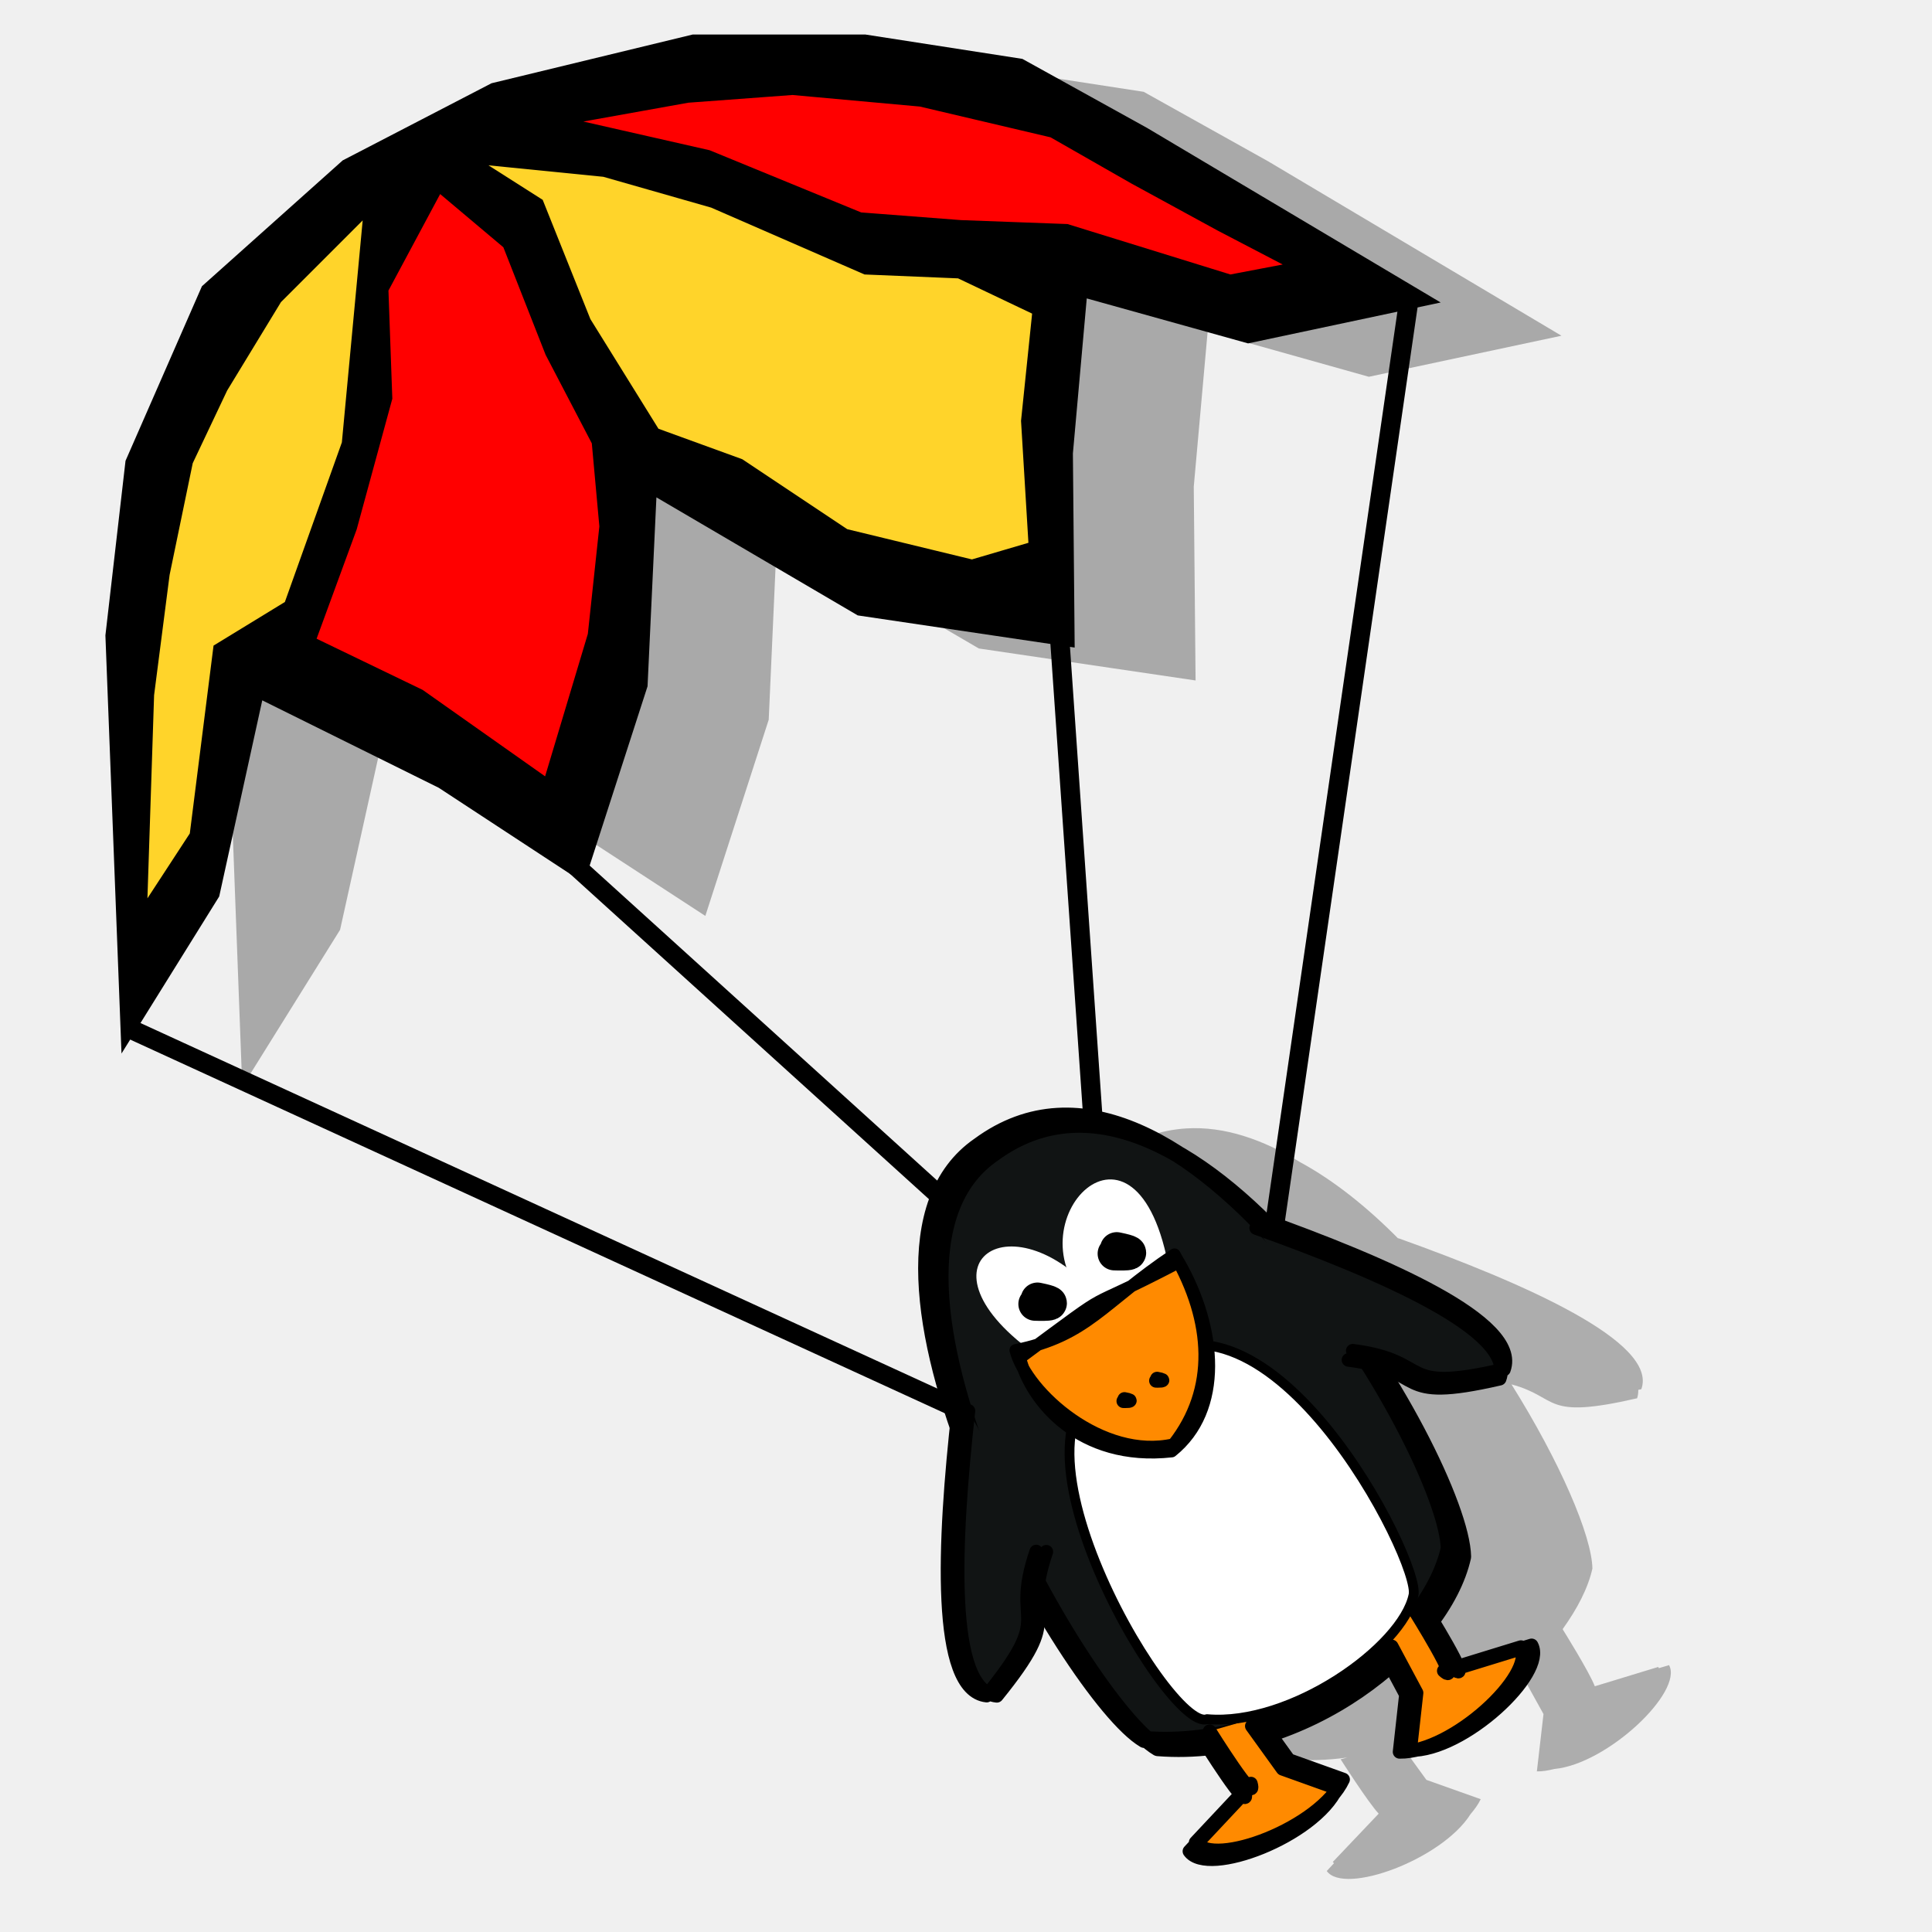
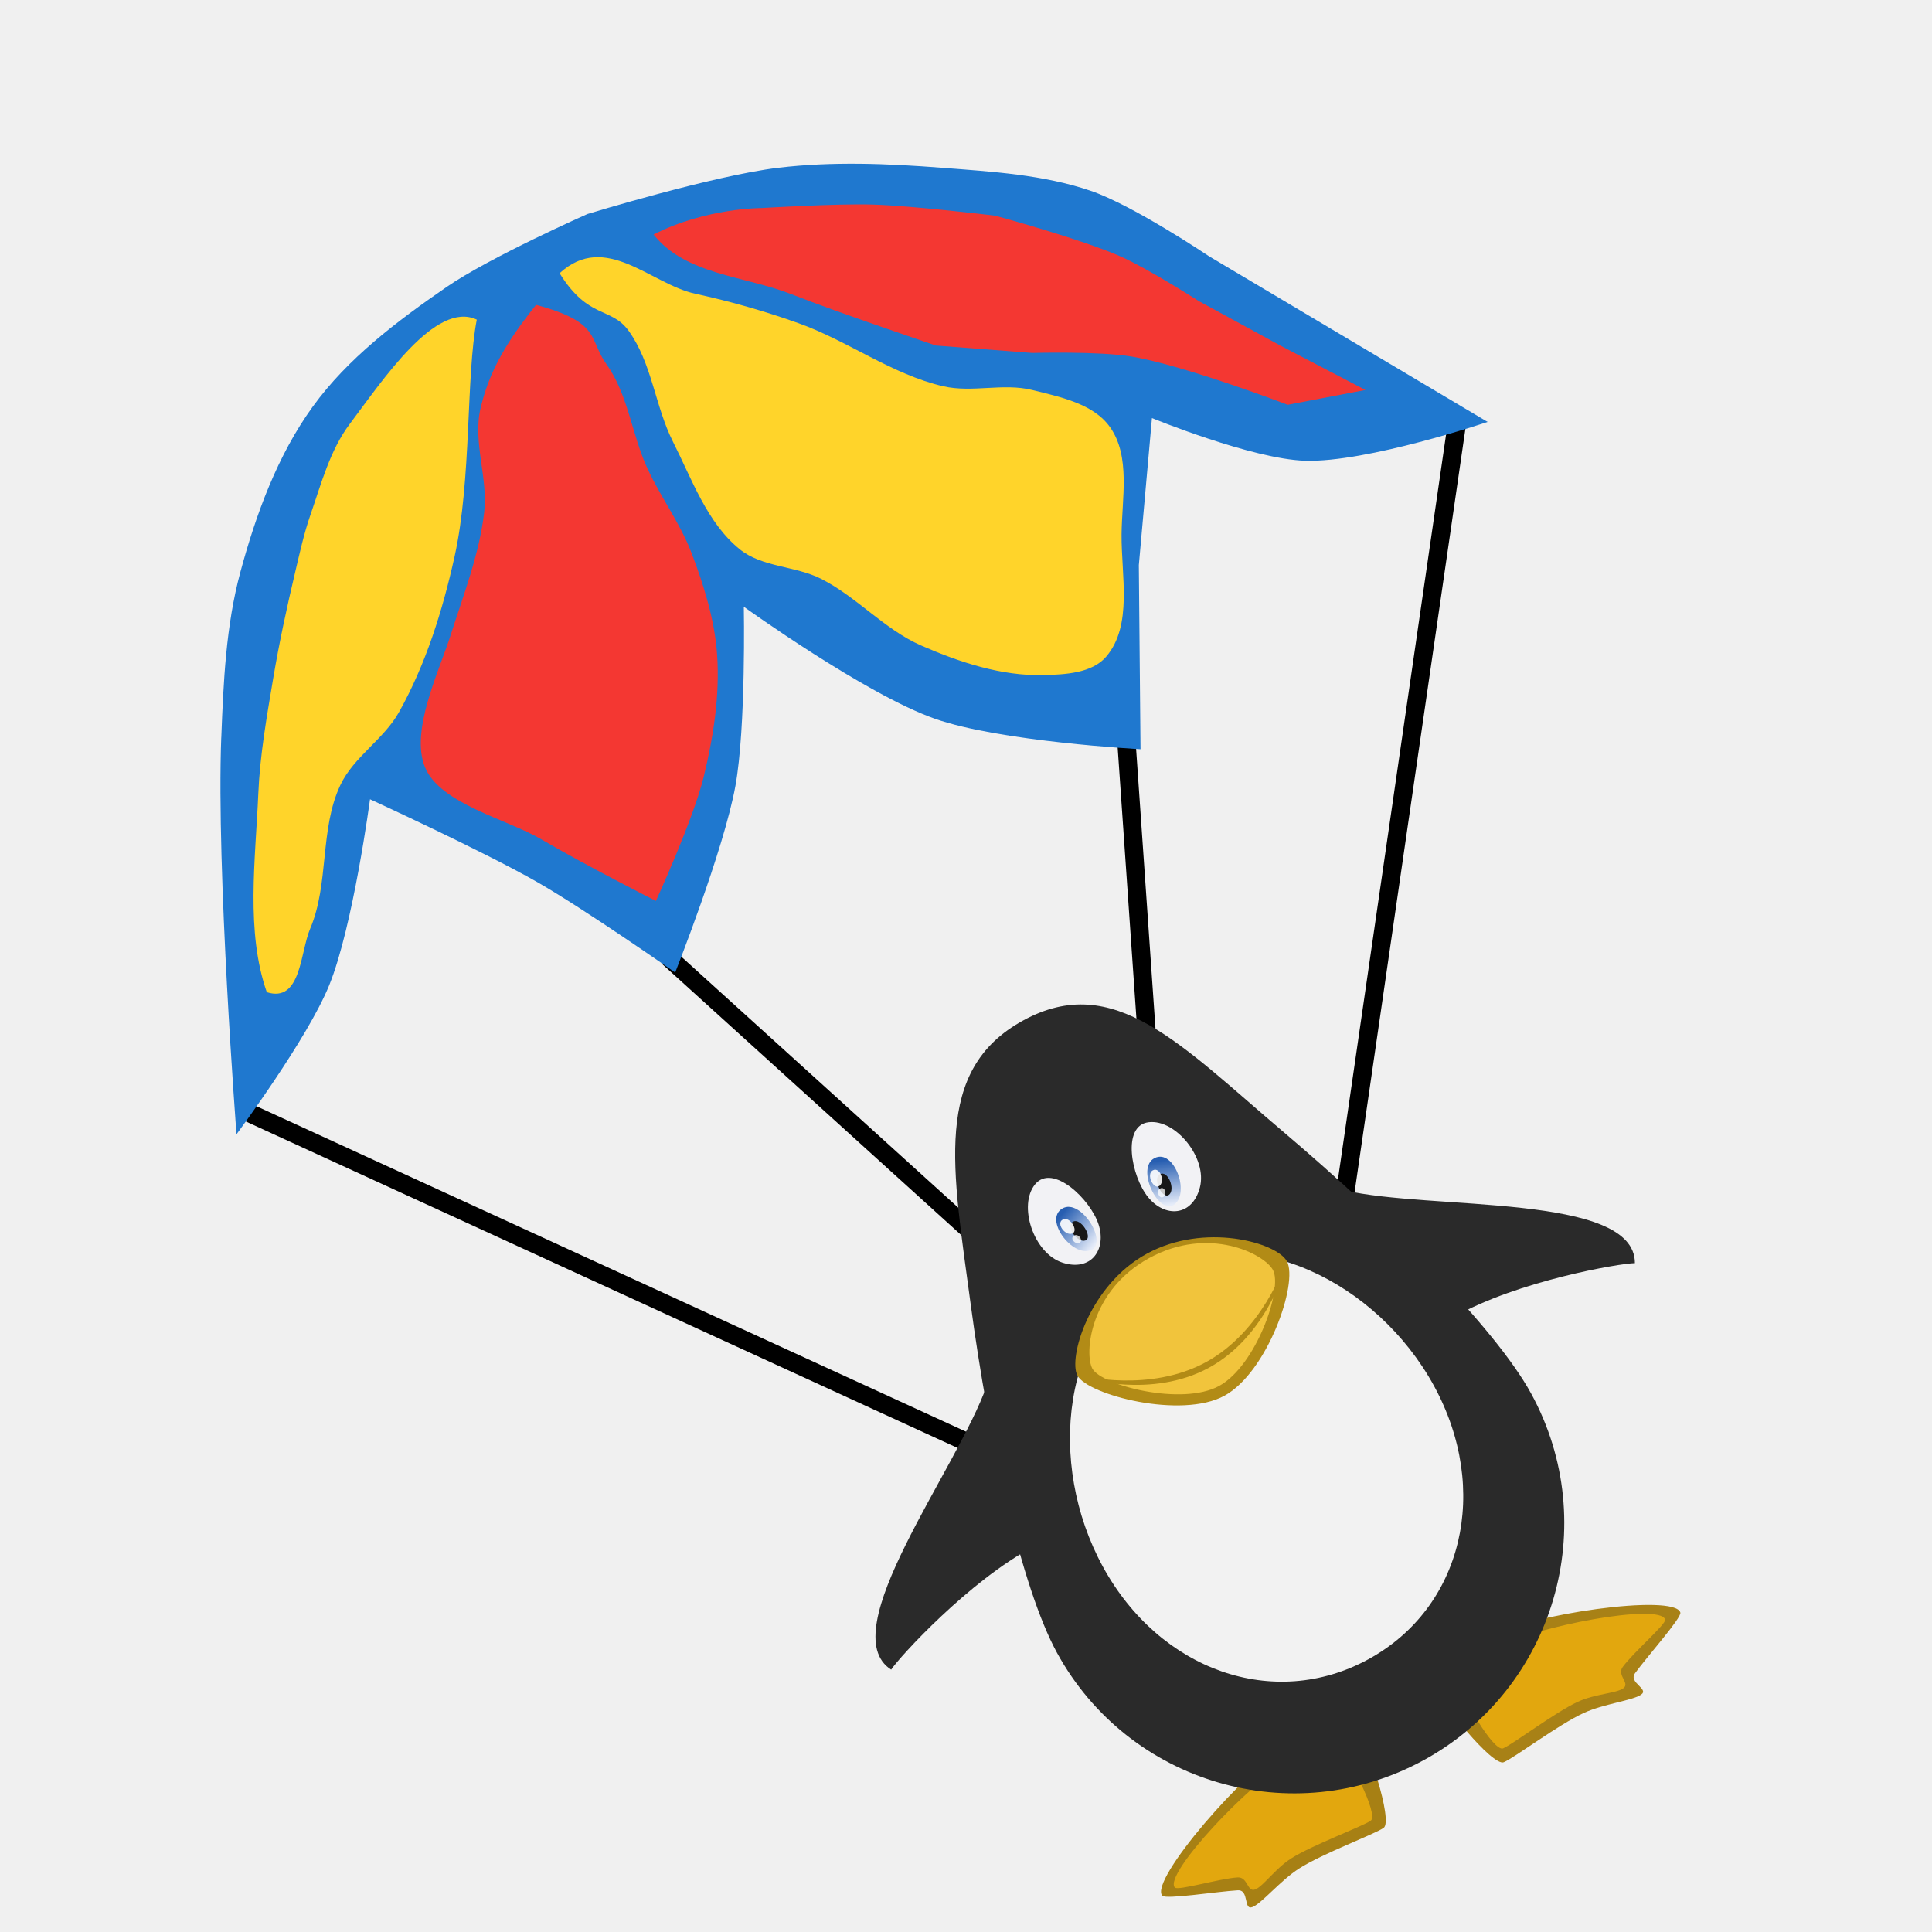
- <svg xmlns="http://www.w3.org/2000/svg" width="100" height="100" id="svg2" version="1.0">
-   <defs id="defs4" />
+ <svg xmlns="http://www.w3.org/2000/svg" xmlns:xlink="http://www.w3.org/1999/xlink" width="100" height="100" id="svg2" version="1.0">
+   <defs id="defs4">
+     <linearGradient xlink:href="#linearGradient4497" id="linearGradient4503" x1="940.963" y1="637.412" x2="945.679" y2="650.05" gradientUnits="userSpaceOnUse" gradientTransform="matrix(1,0,0,1.085918,0,-53.89735)" />
+     <linearGradient id="linearGradient4497">
+       <stop style="stop-color:#275eb1;stop-opacity:1" offset="0" id="stop4499" />
+       <stop style="stop-color:#e6ecf9;stop-opacity:1" offset="1" id="stop4501" />
+     </linearGradient>
+     <linearGradient xlink:href="#linearGradient4497" id="linearGradient4503-2" x1="940.963" y1="637.412" x2="945.679" y2="650.05" gradientUnits="userSpaceOnUse" gradientTransform="matrix(-1,0,0,1.085918,1919.998,-53.89735)" />
+   </defs>
  <g id="layer1">
-     <path style="fill:black;fill-opacity:0.279;fill-rule:nonzero;stroke:none;stroke-width:0.88;stroke-linecap:round;stroke-linejoin:round;stroke-miterlimit:4;stroke-opacity:1" d="M 61.423,58.406 C 60.046,58.488 58.697,58.946 57.391,59.906 C 53.515,62.582 54.278,68.954 56.579,75.219 C 55.915,81.69 55.726,88.522 58.173,88.781 C 58.212,88.733 58.229,88.704 58.266,88.656 C 58.399,88.721 58.552,88.765 58.704,88.781 C 61.1,85.825 60.884,85.27 60.829,84.094 C 62.804,87.428 64.79,89.971 65.954,90.656 C 65.996,90.659 66.037,90.653 66.079,90.656 C 66.277,90.826 66.475,90.964 66.641,91.062 C 67.686,91.144 68.722,91.111 69.735,90.969 L 69.391,91.062 C 69.391,91.062 70.803,93.276 71.36,93.875 L 68.985,96.375 C 69.001,96.397 69.03,96.417 69.048,96.437 L 68.673,96.844 C 69.576,98.109 74.633,96.247 76.11,93.906 C 76.325,93.651 76.516,93.393 76.641,93.125 L 73.829,92.125 L 72.516,90.312 C 74.921,89.52 77.065,88.217 78.766,86.687 L 79.891,88.719 L 79.548,91.687 C 79.836,91.693 80.14,91.639 80.454,91.562 C 83.209,91.302 87.135,87.562 86.391,86.187 L 85.86,86.344 C 85.851,86.322 85.84,86.302 85.829,86.281 L 82.548,87.281 C 82.248,86.514 80.914,84.38 80.891,84.344 C 80.891,84.343 80.891,84.312 80.891,84.312 C 81.642,83.263 82.197,82.204 82.423,81.187 C 82.392,79.493 80.749,75.673 78.235,71.656 C 80.745,72.329 79.8,73.51 84.735,72.375 C 84.787,72.232 84.798,72.084 84.798,71.937 C 84.858,71.924 84.892,71.92 84.954,71.906 C 85.846,69.456 78.822,66.397 72.391,64.094 C 72.387,64.089 72.365,64.099 72.36,64.094 C 70.759,62.48 69.041,61.1 67.298,60.156 C 65.363,58.977 63.376,58.29 61.423,58.406 z " id="path4793" />
-     <path style="fill:black;fill-opacity:0.296;fill-rule:evenodd;stroke:none;stroke-width:1px;stroke-linecap:butt;stroke-linejoin:miter;stroke-opacity:1" d="M 42.102,3.502 L 31.696,6.033 L 24.008,10.033 L 16.727,16.533 L 12.758,25.565 L 11.727,34.596 L 12.539,56.252 L 17.602,48.127 L 19.852,37.971 L 28.977,42.502 L 36.508,47.408 L 39.789,37.252 L 40.227,27.471 L 50.664,33.565 L 61.883,35.221 L 61.789,25.19 L 62.508,17.158 L 70.852,19.502 L 80.821,17.377 L 65.633,8.346 L 59.196,4.752 L 51.071,3.502 L 42.102,3.502 z " id="path4868" />
-     <path style="fill:black;fill-opacity:1;fill-rule:evenodd;stroke:none;stroke-width:1px;stroke-linecap:butt;stroke-linejoin:miter;stroke-opacity:1" d="M 5.456,32.888 L 6.497,23.852 L 10.452,14.816 L 17.738,8.302 L 25.441,4.309 L 35.849,1.788 L 44.8,1.788 L 52.919,3.048 L 59.372,6.621 L 74.569,15.657 L 64.601,17.774 L 56.25,15.446 L 55.533,23.472 L 55.625,33.518 L 44.396,31.853 L 33.976,25.743 L 33.517,35.522 L 30.228,45.706 L 22.71,40.776 L 13.575,36.25 L 11.346,46.401 L 6.289,54.531 L 5.456,32.888 z " id="path1872" />
-     <path style="fill:none;fill-opacity:0.75;fill-rule:evenodd;stroke:black;stroke-width:1px;stroke-linecap:butt;stroke-linejoin:miter;stroke-opacity:1" d="M 6.871,53.319 L 50.925,73.527" id="path1874" />
-     <path style="fill:none;fill-opacity:0.75;fill-rule:evenodd;stroke:black;stroke-width:1px;stroke-linecap:butt;stroke-linejoin:miter;stroke-opacity:1" d="M 72.952,15.327 L 65.677,65.444" id="path1876" />
-     <g style="fill:white;fill-opacity:1;stroke:none;stroke-width:3.548;stroke-miterlimit:4;stroke-opacity:1" id="g11309" transform="matrix(0.114764,-7.16218e-2,7.99079e-2,0.128042,71.54728,47.70163)">
-       <path style="fill-rule:evenodd;stroke:black;stroke-linecap:round;stroke-linejoin:round" d="M -177.464,83.852 C -232.875,63.624 -237.393,195.653 -221.778,198.578 C -195.975,215.996 -143.771,213.139 -129.704,200.048 C -120.47,192.487 -108.272,71.778 -177.464,83.852 z " id="path11311" />
+     <path style="fill:none;fill-opacity:0.75;fill-rule:evenodd;stroke:#000000;stroke-width:0.948px;stroke-linecap:butt;stroke-linejoin:miter;stroke-opacity:1" d="M 12.796,57.559 54.577,76.724" id="path1874" />
+     <path style="fill:none;fill-opacity:0.75;fill-rule:evenodd;stroke:#000000;stroke-width:0.948px;stroke-linecap:butt;stroke-linejoin:miter;stroke-opacity:1" d="M 34.549,49.509 52.948,66.183" id="path2072" />
+     <path style="fill:none;fill-opacity:0.75;fill-rule:evenodd;stroke:#000000;stroke-width:0.948px;stroke-linecap:butt;stroke-linejoin:miter;stroke-opacity:1" d="m 58.218,37.147 1.725,24.915" id="path2070" />
+     <path style="fill:none;fill-opacity:0.75;fill-rule:evenodd;stroke:#000000;stroke-width:0.948px;stroke-linecap:butt;stroke-linejoin:miter;stroke-opacity:1" d="M 75.467,21.527 68.568,69.058" id="path1876" />
+     <path style="fill:#1f78cf;fill-opacity:1;fill-rule:evenodd;stroke:none;stroke-width:1px;stroke-linecap:butt;stroke-linejoin:miter;stroke-opacity:1" d="m 11.454,38.182 c 0.11,-2.873 0.238,-5.794 0.987,-8.57 0.813,-3.01 1.922,-6.044 3.751,-8.57 1.813,-2.502 4.367,-4.424 6.91,-6.178 2.258,-1.557 7.305,-3.787 7.305,-3.787 0,0 6.51,-1.99 9.871,-2.392 2.81,-0.336 5.668,-0.218 8.489,0 2.59,0.2 5.242,0.355 7.7,1.196 2.206,0.755 6.12,3.388 6.12,3.388 l 14.412,8.57 c 0,0 -6.234,2.109 -9.454,2.009 -2.739,-0.086 -7.92,-2.208 -7.92,-2.208 l -0.679,7.611 0.087,9.528 c 0,0 -7.265,-0.386 -10.65,-1.579 -3.602,-1.269 -9.883,-5.795 -9.883,-5.795 0,0 0.118,6.23 -0.435,9.275 -0.604,3.329 -3.118,9.658 -3.118,9.658 0,0 -4.664,-3.263 -7.131,-4.676 -2.797,-1.602 -8.664,-4.292 -8.664,-4.292 0,0 -0.876,6.584 -2.113,9.627 -1.14,2.804 -4.797,7.711 -4.797,7.711 0,0 -1.051,-13.685 -0.79,-20.527 z" id="path1872" />
+     <path style="fill:#ffd42a;fill-opacity:1;fill-rule:evenodd;stroke:none;stroke-width:1px;stroke-linecap:butt;stroke-linejoin:miter;stroke-opacity:1" d="m 13.81,51.356 c -1.099,-3.127 -0.587,-6.853 -0.44,-10.28 0.085,-1.995 0.436,-3.972 0.767,-5.941 0.313,-1.866 0.714,-3.717 1.15,-5.558 0.233,-0.986 0.451,-1.979 0.784,-2.936 0.561,-1.613 1.008,-3.338 2.036,-4.702 1.706,-2.263 4.445,-6.394 6.571,-5.395 -0.566,2.953 -0.261,8.257 -1.15,12.266 -0.617,2.782 -1.483,5.563 -2.875,8.05 -0.788,1.408 -2.343,2.313 -3.034,3.771 -1.085,2.29 -0.571,5.109 -1.566,7.441 -0.52,1.219 -0.461,3.847 -2.243,3.284 z" id="path2959" />
+     <path style="fill:#f43732;fill-opacity:1;fill-rule:evenodd;stroke:none;stroke-width:1px;stroke-linecap:butt;stroke-linejoin:miter;stroke-opacity:1" d="m 21.993,39.702 c 0.772,1.907 4.256,2.698 6.028,3.742 2.291,1.349 5.928,3.189 5.928,3.189 0,0 1.934,-4.199 2.476,-6.431 0.5,-2.055 0.837,-4.197 0.693,-6.307 -0.124,-1.809 -0.68,-3.58 -1.324,-5.275 -0.589,-1.549 -1.613,-2.9 -2.3,-4.408 -0.797,-1.749 -0.987,-3.805 -2.108,-5.366 -0.925,-1.289 -0.254,-2.16 -3.641,-3.066 -1.494,1.879 -2.416,3.39 -2.875,5.366 -0.405,1.744 0.398,3.588 0.192,5.366 -0.251,2.171 -1.061,4.243 -1.725,6.325 -0.62,1.945 -2.11,4.975 -1.344,6.867 z" id="path2963" />
+     <path style="fill:#ffd42a;fill-opacity:1;fill-rule:evenodd;stroke:none;stroke-width:1px;stroke-linecap:butt;stroke-linejoin:miter;stroke-opacity:1" d="m 57.451,22.102 c 1.078,1.52 0.617,3.695 0.601,5.558 -0.018,2.125 0.584,4.706 -0.793,6.325 -0.733,0.862 -2.126,0.931 -3.258,0.958 -2.169,0.052 -4.338,-0.663 -6.325,-1.533 -1.899,-0.832 -3.325,-2.514 -5.175,-3.45 -1.334,-0.675 -3.055,-0.591 -4.216,-1.533 -1.693,-1.375 -2.466,-3.612 -3.45,-5.558 -0.931,-1.842 -1.087,-4.079 -2.3,-5.75 -0.91,-1.254 -2.077,-0.571 -3.57,-2.977 2.378,-2.177 4.707,0.558 7.019,1.061 1.818,0.395 3.615,0.905 5.366,1.533 2.558,0.918 4.826,2.648 7.475,3.258 1.495,0.344 3.11,-0.178 4.6,0.192 1.442,0.358 3.165,0.705 4.025,1.917 z" id="path2965" />
+     <path style="fill:#f43732;fill-opacity:1;fill-rule:evenodd;stroke:none;stroke-width:1px;stroke-linecap:butt;stroke-linejoin:miter;stroke-opacity:1" d="m 33.83,12.138 c 2.716,-1.389 5.622,-1.371 5.622,-1.371 0,0 3.822,-0.235 5.733,-0.178 2.116,0.063 6.325,0.575 6.325,0.575 0,0 4.428,1.196 6.516,2.121 1.413,0.626 4.025,2.3 4.025,2.3 l 4.216,2.3 4.408,2.3 -4.025,0.767 c 0,0 -5.281,-2.02 -8.05,-2.492 -1.702,-0.29 -5.175,-0.192 -5.175,-0.192 l -4.983,-0.383 c 0,0 -5.014,-1.686 -7.475,-2.655 -2.413,-0.95 -5.489,-1.002 -7.139,-3.093 z" id="path2967" />
+     <g transform="matrix(0.0867404,-0.04740685,0.04740685,0.0867404,-18.61013,59.44157)" style="display:inline" id="g6082">
+       <path id="path3775-3" d="m 725.199,688.208 c 24.967,-0.205 97.878,26.993 95.523,37.321 -0.614,2.692 -26.124,11.803 -36.008,16.459 -5.641,2.657 2.654,10.746 -2.592,11.393 -5.246,0.647 -19.549,-5.19 -31.039,-5.982 -14.762,-1.017 -42.823,3.17 -49.084,2.546 -6.26,-0.624 -14.496,-45.402 -11.002,-47.025 10.372,-4.778 26.822,-14.168 34.201,-14.713 z" style="display:inline;opacity:0.99;fill:#a78014;fill-opacity:1;stroke:none" />
+       <path id="path3775" d="m 607.111,688.21 c -24.967,-0.205 -97.878,26.993 -95.523,37.321 0.614,2.692 26.124,11.803 36.008,16.459 5.641,2.657 -2.654,10.746 2.592,11.393 5.246,0.647 19.549,-5.19 31.039,-5.982 14.762,-1.017 42.823,3.17 49.084,2.546 6.26,-0.624 14.496,-45.402 11.002,-47.025 -10.372,-4.778 -26.822,-14.168 -34.201,-14.713 z" style="display:inline;fill:#a78014;fill-opacity:1;stroke:none" />
+       <g transform="matrix(1.615373,0,0,1.615373,-885.6043,-643.1734)" id="g4667" style="display:inline">
+         <path style="display:inline;fill:#e2a70e;fill-opacity:1;stroke:none" d="m 921.346,828.775 c -13.481,-0.111 -52.851,12.576 -51.579,18.152 0.331,1.453 14.106,4.373 19.443,6.887 3.046,1.435 0.311,5.803 3.144,6.152 2.833,0.349 8.812,-2.802 15.015,-3.23 7.971,-0.549 25.123,1.967 28.504,1.63 3.38,-0.337 3.828,-22.771 1.941,-23.648 -5.601,-2.58 -12.483,-5.65 -16.467,-5.944 z" id="path3775-9" />
+         <path style="display:inline;fill:#e2a70e;fill-opacity:1;stroke:none" d="m 999.311,828.775 c 13.482,-0.111 52.851,12.576 51.579,18.152 -0.331,1.453 -14.106,4.373 -19.443,6.887 -3.046,1.435 -0.311,5.803 -3.144,6.152 -2.833,0.349 -8.812,-2.802 -15.015,-3.23 -7.971,-0.549 -25.123,1.967 -28.504,1.63 -3.38,-0.337 -3.828,-22.771 -1.941,-23.648 5.601,-2.58 12.483,-5.65 16.467,-5.944 z" id="path3775-9-3" />
+       </g>
+       <g transform="matrix(1.615373,0,0,1.615373,-885.0733,-643.1734)" style="display:inline;fill:#2a2a2a;fill-opacity:1" id="g4602">
+         <path style="color:#000000;display:inline;overflow:visible;visibility:visible;fill:#2a2a2a;fill-opacity:1;fill-rule:nonzero;stroke:none;stroke-width:0.5;marker:none;enable-background:accumulate" d="m 1047.581,761.802 c 0,48.369 -39.211,87.581 -87.581,87.581 -48.369,0 -87.581,-39.211 -87.581,-87.581 0,-24.185 13.803,-71.409 29.652,-112.587 15.849,-41.178 25.492,-72.499 59.033,-72.499 33.542,0 40.975,31.321 56.824,72.499 15.849,41.178 29.652,88.402 29.652,112.587 z" id="path2992" />
+         <path style="fill:#2a2a2a;fill-opacity:1;stroke:none" d="m 1037.622,728.006 c 23.716,-0.381 55.657,10.63 59.745,12.839 10.97,-19.992 -50.045,-46.777 -71.296,-65.892 -12.132,-10.912 6.473,51.314 11.55,53.053 z" id="path3807" />
+         <path style="display:inline;fill:#2a2a2a;fill-opacity:1;stroke:none" d="m 882.378,728.006 c -23.716,-0.381 -55.657,10.63 -59.745,12.839 -10.97,-19.992 50.045,-46.777 71.296,-65.892 12.132,-10.912 -6.473,51.314 -11.55,53.053 z" id="path3807-7" />
+       </g>
+       <path id="path3829" d="m 764.453,559.439 c 0,62.097 -42.436,109.205 -98.769,109.205 -56.333,0 -98.769,-47.109 -98.769,-109.205 0,-62.097 42.436,-122.128 98.769,-122.128 56.333,0 98.769,60.032 98.769,122.128 z" style="color:#000000;display:inline;overflow:visible;visibility:visible;fill:#f2f2f2;fill-opacity:1;fill-rule:nonzero;stroke:none;stroke-width:0.5;marker:none;enable-background:accumulate" />
+       <path id="path3792" d="m 728.156,465.267 c 0,12.887 -36.853,46.147 -62.472,46.147 -25.619,0 -62.472,-34.537 -62.472,-46.147 0,-10.301 27.97,-38.61 62.472,-38.61 34.502,0 62.472,27.467 62.472,38.61 z" style="color:#000000;display:inline;overflow:visible;visibility:visible;fill:#b28b16;fill-opacity:1;fill-rule:nonzero;stroke:none;stroke-width:0.5;marker:none;enable-background:accumulate" />
+       <path id="path3792-7" d="m 719.558,465.786 c 0,11.114 -31.78,39.796 -53.874,39.796 -22.093,0 -53.874,-29.784 -53.874,-39.796 0,-8.883 18.287,-36.526 53.874,-36.526 35.586,0 53.874,26.917 53.874,36.526 z" style="color:#000000;display:inline;overflow:visible;visibility:visible;fill:#f1c43c;fill-opacity:1;fill-rule:nonzero;stroke:none;stroke-width:0.5;marker:none;enable-background:accumulate" />
+       <path id="path3803" d="m 605.461,466.587 -0.101,1.161 c 0,0 25.916,26.906 60.324,26.906 34.408,0 60.324,-26.906 60.324,-26.906 l -0.101,-1.161 c 0,0 -26.661,24.751 -60.223,24.751 -33.562,0 -60.223,-24.751 -60.223,-24.751 z" style="color:#000000;font-style:normal;font-variant:normal;font-weight:normal;font-stretch:normal;font-size:medium;line-height:normal;font-family:Sans;-inkscape-font-specification:Sans;text-indent:0;text-align:start;text-decoration:none;text-decoration-line:none;letter-spacing:normal;word-spacing:normal;text-transform:none;direction:ltr;block-progression:tb;writing-mode:lr-tb;baseline-shift:baseline;text-anchor:start;display:inline;overflow:visible;visibility:visible;fill:#b28b16;fill-opacity:1;stroke:none;stroke-width:1px;marker:none;enable-background:accumulate" />
+       <g transform="matrix(1.615373,0,0,1.615373,-885.0221,-643.1734)" id="g4625" style="display:inline">
+         <path style="fill:#f2f2f5;fill-opacity:1;stroke:none" d="m 939.016,625.167 c 8.223,-3.274 13.362,12.734 11.801,21.21 -1.561,8.476 -9.504,12.463 -16.25,5.306 -6.746,-7.156 -3.774,-23.242 4.449,-26.516 z" id="path2999" />
+         <path style="display:inline;fill:url(#linearGradient4503);fill-opacity:1;stroke:none" d="m 942.972,636.293 c 6.989,-0.193 7.867,17.204 1.526,16.26 -6.341,-0.944 -8.515,-16.067 -1.526,-16.26 z" id="path3769-9" />
+         <path style="fill:#171717;fill-opacity:1;stroke:none" d="m 943.913,641.709 c 2.95,-0.086 3.321,7.676 0.644,7.255 -2.677,-0.421 -3.594,-7.168 -0.644,-7.255 z" id="path3769" />
+         <path style="display:inline;fill:#f2f2f5;fill-opacity:1;stroke:none" d="m 980.921,625.167 c -8.223,-3.274 -13.362,12.734 -11.801,21.21 1.561,8.476 9.504,12.463 16.25,5.306 6.746,-7.156 3.774,-23.242 -4.449,-26.516 z" id="path2999-2" />
+         <path style="display:inline;fill:url(#linearGradient4503-2);fill-opacity:1;stroke:none" d="m 977.026,636.293 c -6.989,-0.193 -7.867,17.204 -1.526,16.26 6.341,-0.944 8.515,-16.067 1.526,-16.26 z" id="path3769-9-5" />
+         <path style="display:inline;fill:#171717;fill-opacity:1;stroke:none" d="m 976.087,641.709 c -2.95,-0.086 -3.321,7.676 -0.644,7.255 2.677,-0.421 3.594,-7.168 0.644,-7.255 z" id="path3769-6" />
+         <path style="display:inline;fill:#ffffff;fill-opacity:0.902;stroke:none" d="m 941.33,639.499 c 2.594,-0.065 2.92,5.77 0.567,5.453 -2.354,-0.317 -3.161,-5.389 -0.567,-5.453 z" id="path3769-2" />
+         <path style="display:inline;fill:#ffffff;fill-opacity:0.767;stroke:none" d="m 942.099,645.818 c 1.705,-0.034 1.919,3.048 0.372,2.88 -1.547,-0.167 -2.077,-2.846 -0.372,-2.88 z" id="path3769-2-0" />
+         <path style="display:inline;fill:#ffffff;fill-opacity:0.902;stroke:none" d="m 974.668,639.499 c -2.594,-0.065 -2.92,5.77 -0.567,5.453 2.354,-0.317 3.161,-5.389 0.567,-5.453 z" id="path3769-2-9" />
+         <path style="display:inline;fill:#ffffff;fill-opacity:0.767;stroke:none" d="m 973.898,645.818 c -1.705,-0.034 -1.919,3.048 -0.372,2.88 1.547,-0.167 2.077,-2.846 0.372,-2.88 z" id="path3769-2-0-2" />
+       </g>
    </g>
-     <path d="M 50.692,59.297 C 42.378,65.036 55.348,87.743 59.242,90.036 C 66.829,90.63 73.98,84.804 75.012,80.154 C 74.923,75.156 61.133,51.614 50.692,59.297 z M 51.384,59.72 C 43.07,65.459 56.04,88.166 59.934,90.459 C 67.522,91.053 74.672,85.227 75.705,80.577 C 75.615,75.579 61.825,52.037 51.384,59.72 z " style="fill:#111414;fill-opacity:1;fill-rule:nonzero;stroke:black;stroke-width:0.88;stroke-linecap:round;stroke-linejoin:round;stroke-miterlimit:4;stroke-opacity:1" id="path11315" />
-     <path style="fill:white;fill-opacity:1;fill-rule:evenodd;stroke:none;stroke-width:7.372;stroke-linecap:round;stroke-linejoin:round;stroke-miterlimit:4;stroke-opacity:1" d="M 56.385,67.425 C 52.128,63.422 58.892,56.196 60.535,65.844" id="path2186" />
-     <path style="fill:white;fill-opacity:1;fill-rule:evenodd;stroke:none;stroke-width:6.532;stroke-linecap:round;stroke-linejoin:round;stroke-miterlimit:4;stroke-opacity:1" d="M 53.777,70.22 C 46.846,65.427 52.513,61.681 57.078,67.426" id="path5435" />
-     <path id="path12075" style="fill:#ff8a00;fill-opacity:1;fill-rule:nonzero;stroke:black;stroke-width:0.704;stroke-linecap:round;stroke-linejoin:round;stroke-miterlimit:4;stroke-opacity:1" d="M 65.117,88.887 L 66.71,91.099 L 69.518,92.105 C 68.351,94.603 62.833,96.693 61.886,95.367 L 64.746,92.318 C 65.108,93.609 62.61,89.606 62.61,89.606 M 64.794,89.341 L 66.388,91.553 L 69.195,92.559 C 68.028,95.057 62.51,97.147 61.564,95.821 L 64.424,92.772 C 64.786,94.063 62.288,90.06 62.288,90.06" />
-     <path id="path5438" style="fill:#ff8a00;fill-opacity:1;fill-rule:nonzero;stroke:black;stroke-width:0.704;stroke-linecap:round;stroke-linejoin:round;stroke-miterlimit:4;stroke-opacity:1" d="M 71.485,85.309 L 72.771,87.712 L 72.442,90.676 C 75.199,90.725 79.5,86.687 78.725,85.254 L 74.73,86.483 C 75.73,87.376 73.232,83.373 73.232,83.373 M 72.034,85.218 L 73.321,87.622 L 72.991,90.586 C 75.748,90.635 80.05,86.597 79.275,85.164 L 75.279,86.393 C 76.279,87.286 73.781,83.283 73.781,83.283" />
-     <path style="fill:white;fill-opacity:1;fill-rule:evenodd;stroke:black;stroke-width:0.507;stroke-linecap:round;stroke-linejoin:round;stroke-miterlimit:4;stroke-opacity:1" d="M 58.393,71.119 C 50.418,72.497 60.449,89.726 62.475,88.982 C 66.828,89.365 72.591,85.26 73.159,82.576 C 73.615,80.947 65.369,64.617 58.393,71.119 z " id="path13611" />
-     <path d="M 60.738,74.765 C 57.041,75.604 53.122,72.078 52.567,69.889 C 56.311,69.123 57.023,67.453 60.79,64.936 C 62.771,68.387 62.979,71.912 60.738,74.765 z M 60.643,75.117 C 55.872,75.646 53.348,72.473 52.793,70.285 C 58.292,66.219 55.441,68.243 61.016,65.332 C 62.997,68.783 63.324,72.968 60.643,75.117 z " style="fill:#ff8a00;fill-opacity:1;fill-rule:nonzero;stroke:black;stroke-width:0.633;stroke-linecap:round;stroke-linejoin:round;stroke-miterlimit:4;stroke-opacity:1" id="path5441" />
-     <path style="fill:black;fill-opacity:1;fill-rule:evenodd;stroke:black;stroke-width:1.734;stroke-linecap:round;stroke-linejoin:round;stroke-miterlimit:4;stroke-opacity:1" d="M 57.802,64.643 C 59.348,64.962 57.68,64.888 57.68,64.888" id="path2188" />
-     <path style="fill:black;fill-opacity:1;fill-rule:evenodd;stroke:black;stroke-width:1.734;stroke-linecap:round;stroke-linejoin:round;stroke-miterlimit:4;stroke-opacity:1" d="M 53.699,67.251 C 55.245,67.569 53.577,67.495 53.577,67.495" id="path5462" />
-     <path d="M 50.127,73.028 C 49.368,79.823 48.997,87.5 51.594,87.775 C 55.238,83.278 52.789,84.334 54.158,80.318 M 49.604,73.017 C 48.845,79.812 48.474,87.489 51.071,87.764 C 54.714,83.267 52.266,84.323 53.635,80.307" style="fill:#111414;fill-opacity:1;fill-rule:nonzero;stroke:black;stroke-width:0.704;stroke-linecap:round;stroke-linejoin:round;stroke-miterlimit:4;stroke-opacity:1" id="path5464" />
-     <path d="M 65.021,63.564 C 71.459,65.869 78.517,68.908 77.623,71.362 C 71.983,72.659 74.007,70.924 69.798,70.389 M 65.241,63.089 C 71.679,65.394 78.737,68.433 77.843,70.887 C 72.203,72.184 74.227,70.449 70.018,69.914" style="fill:#111414;fill-opacity:1;fill-rule:nonzero;stroke:black;stroke-width:0.704;stroke-linecap:round;stroke-linejoin:round;stroke-miterlimit:4;stroke-opacity:1" id="path13605" />
-     <path style="fill:black;fill-opacity:1;fill-rule:evenodd;stroke:black;stroke-width:0.72;stroke-linecap:round;stroke-linejoin:round;stroke-miterlimit:4;stroke-opacity:1" d="M 58.201,72.417 C 58.846,72.539 58.149,72.519 58.149,72.519" id="path13607" />
-     <path style="fill:black;fill-opacity:1;fill-rule:evenodd;stroke:black;stroke-width:0.72;stroke-linecap:round;stroke-linejoin:round;stroke-miterlimit:4;stroke-opacity:1" d="M 59.891,71.363 C 60.536,71.485 59.838,71.465 59.838,71.465" id="path13609" />
-     <path style="fill:none;fill-opacity:0.75;fill-rule:evenodd;stroke:black;stroke-width:1px;stroke-linecap:butt;stroke-linejoin:miter;stroke-opacity:1" d="M 54.764,31.797 L 56.583,58.068" id="path2070" />
-     <path style="fill:none;fill-opacity:0.75;fill-rule:evenodd;stroke:black;stroke-width:1px;stroke-linecap:butt;stroke-linejoin:miter;stroke-opacity:1" d="M 29.807,44.831 L 49.207,62.413" id="path2072" />
-     <path style="fill:#ffd42a;fill-opacity:1;fill-rule:evenodd;stroke:black;stroke-width:1px;stroke-linecap:butt;stroke-linejoin:miter;stroke-opacity:1" d="M 7.073,48.267 L 7.477,35.94 L 8.285,29.675 L 9.498,23.815 L 11.317,19.975 L 14.146,15.327 L 19.4,10.073 L 18.187,23.006 L 15.156,31.494 L 11.519,33.717 L 10.306,43.316 L 7.073,48.267 z " id="path2959" />
-     <path style="fill:red;fill-opacity:1;fill-rule:evenodd;stroke:black;stroke-width:1px;stroke-linecap:butt;stroke-linejoin:miter;stroke-opacity:1" d="M 15.762,33.313 L 21.623,36.142 L 28.494,40.992 L 30.919,32.908 L 31.525,27.25 L 31.121,22.804 L 28.696,18.156 L 26.473,12.498 L 22.633,9.265 L 19.602,14.923 L 19.804,20.581 L 17.985,27.25 L 15.762,33.313 z " id="path2963" />
-     <path style="fill:#ffd42a;fill-opacity:1;fill-rule:evenodd;stroke:black;stroke-width:1px;stroke-linecap:butt;stroke-linejoin:miter;stroke-opacity:1" d="M 53.956,15.933 L 53.35,21.794 L 53.754,28.463 L 50.319,29.473 L 43.65,27.856 L 38.194,24.219 L 33.748,22.602 L 30.11,16.742 L 27.685,10.679 L 23.24,7.85 L 31.323,8.658 L 36.981,10.275 L 44.862,13.711 L 49.712,13.913 L 53.956,15.933 z " id="path2965" />
-     <path style="fill:red;fill-opacity:1;fill-rule:evenodd;stroke:black;stroke-width:1px;stroke-linecap:butt;stroke-linejoin:miter;stroke-opacity:1" d="M 27.685,6.233 L 35.567,4.819 L 41.023,4.415 L 47.692,5.021 L 54.562,6.638 L 58.806,9.063 L 63.252,11.488 L 67.9,13.913 L 63.656,14.721 L 55.169,12.094 L 49.712,11.892 L 44.458,11.488 L 36.577,8.254 L 27.685,6.233 z " id="path2967" />
  </g>
</svg>
